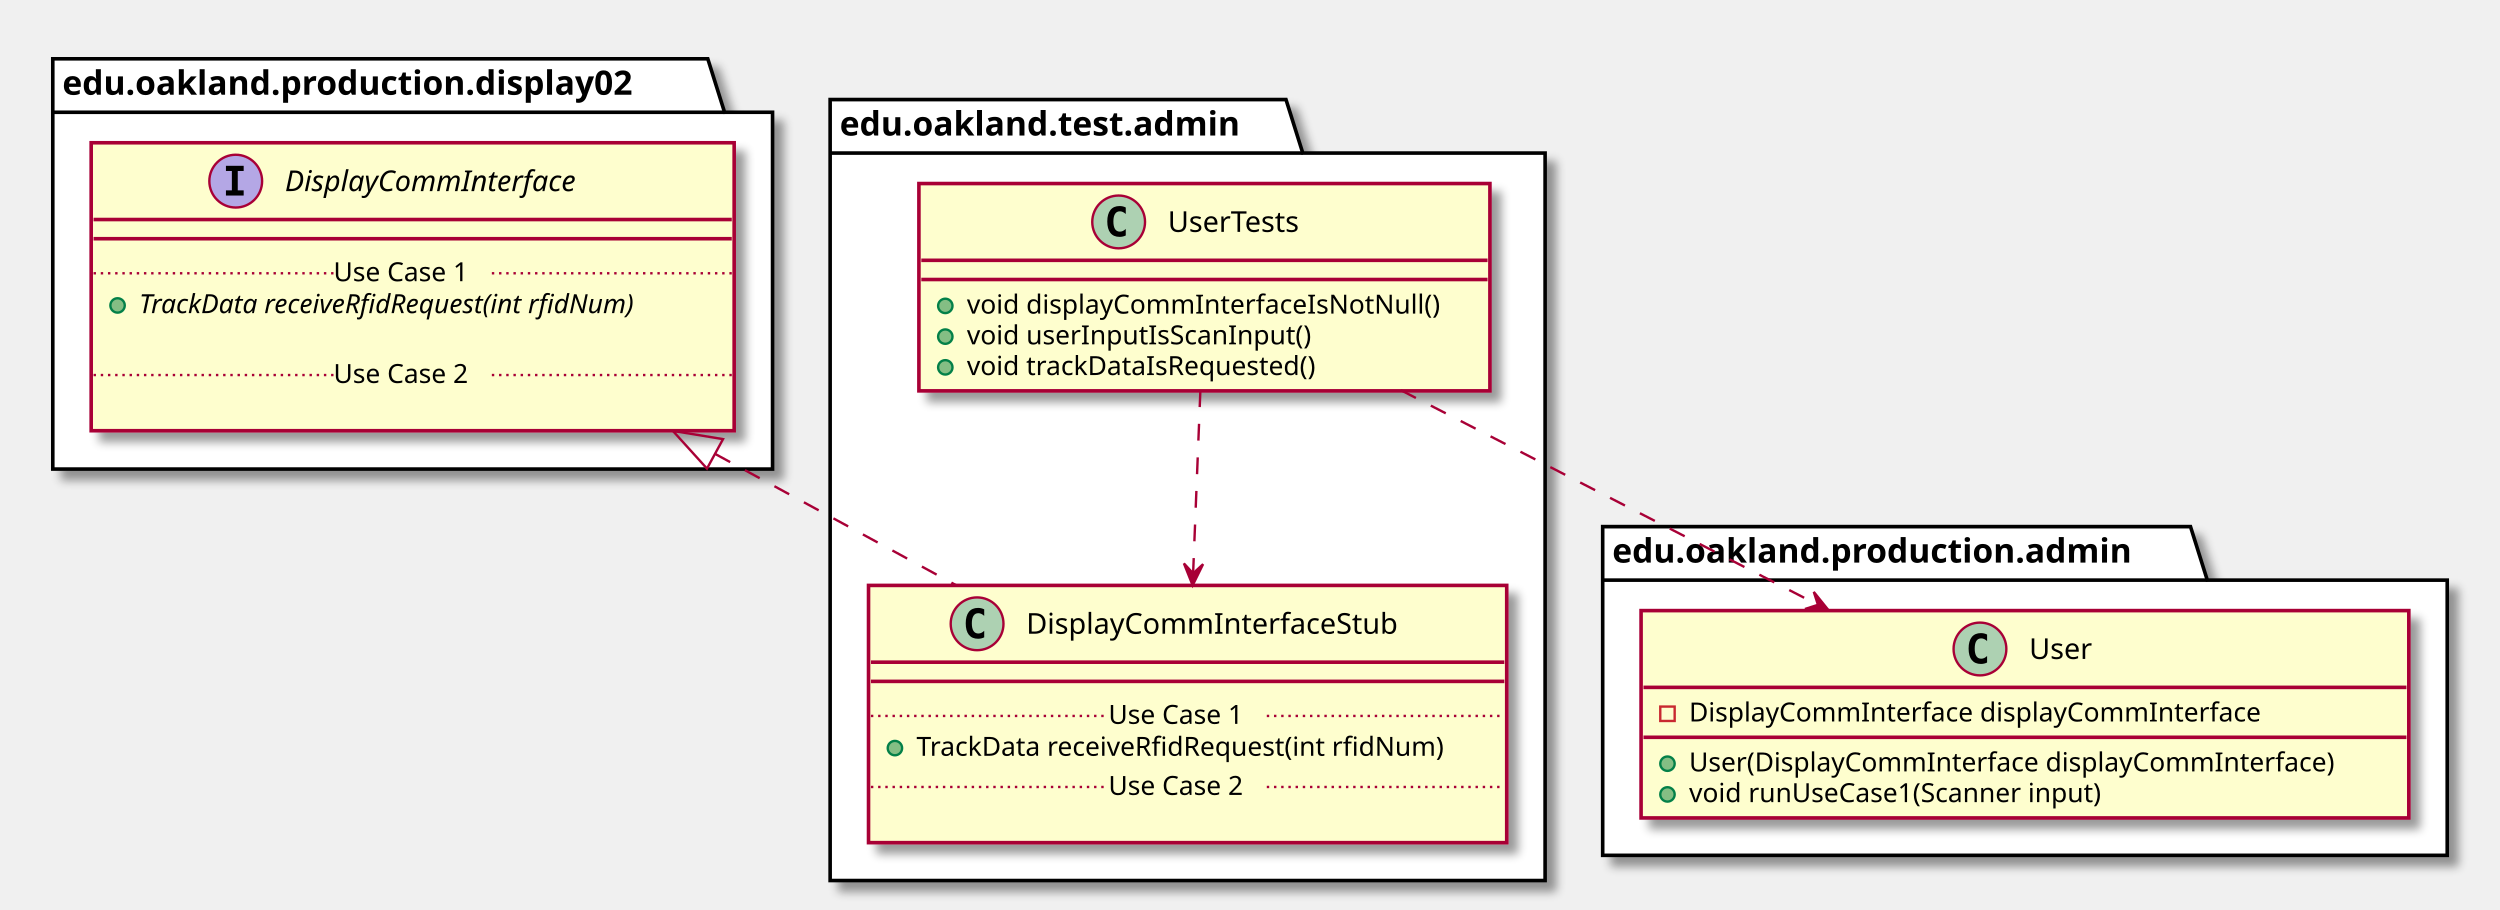
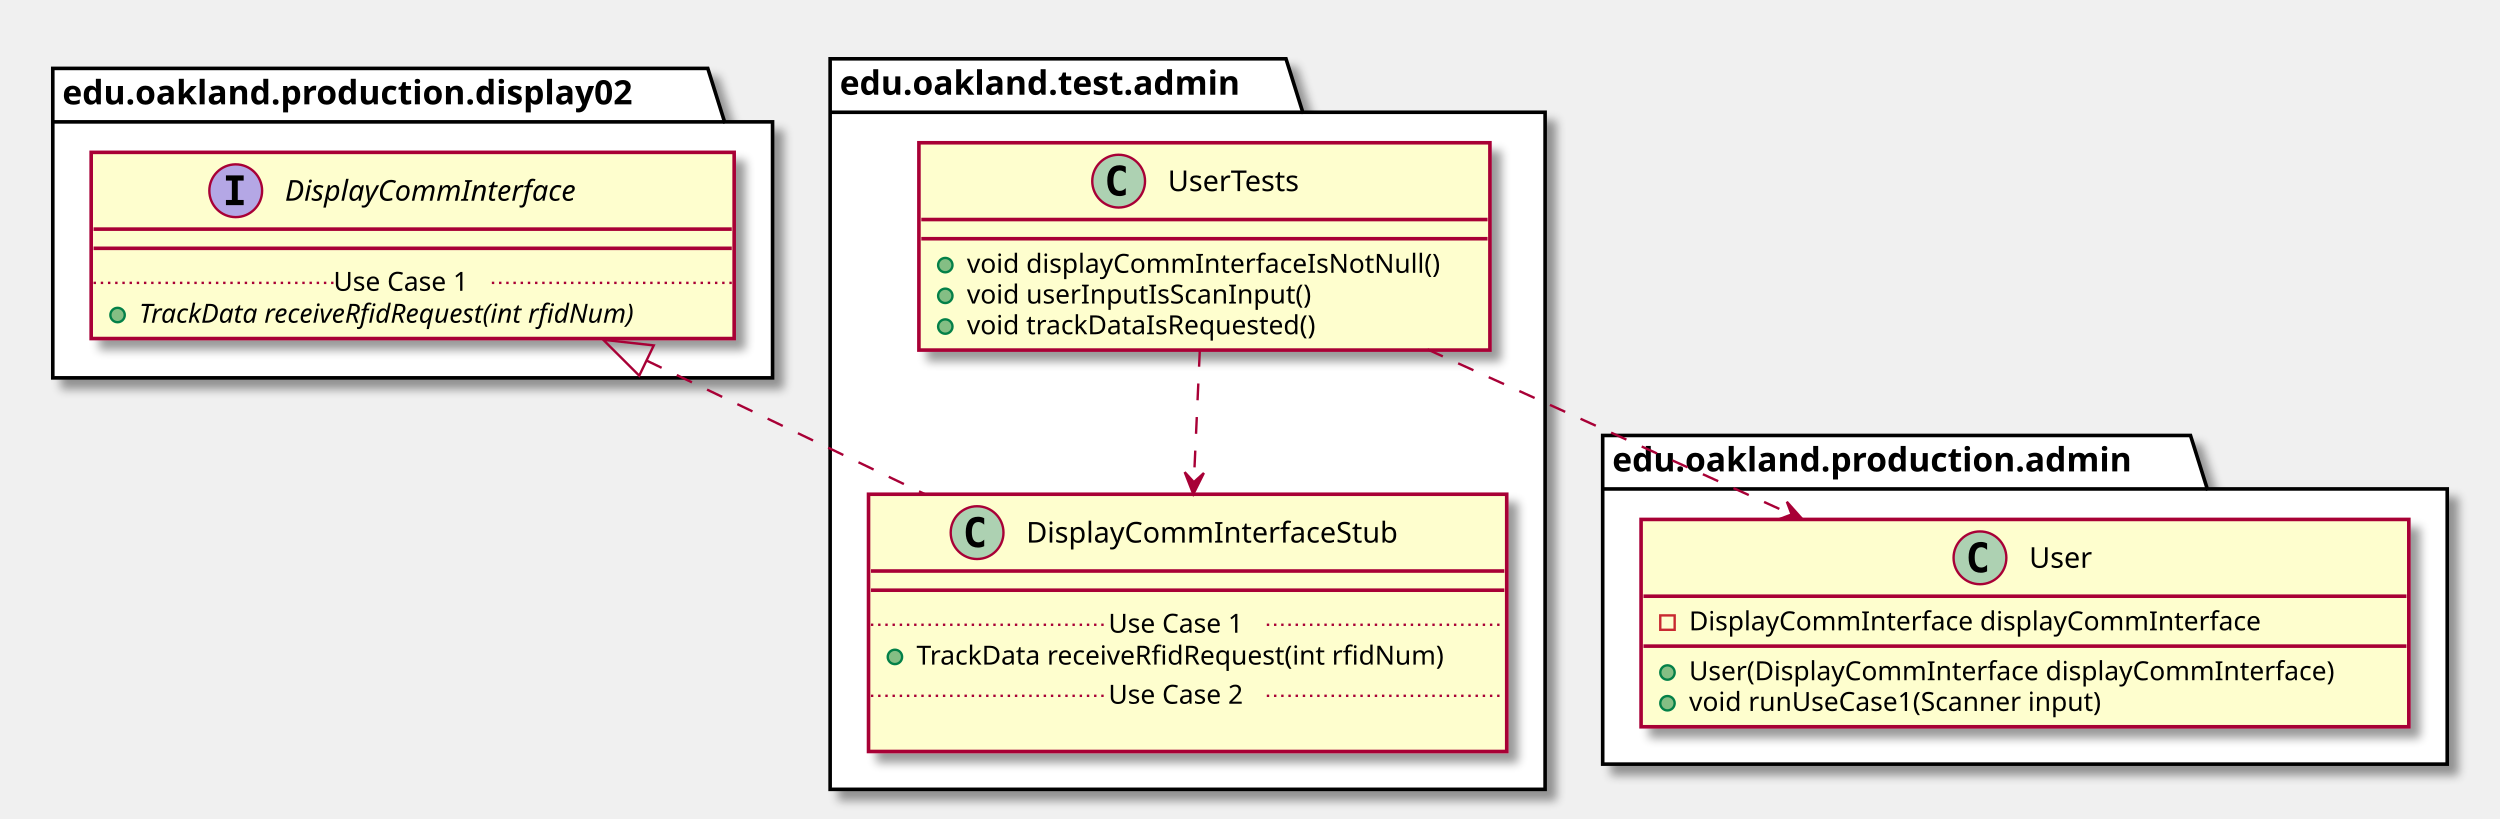
- <svg xmlns="http://www.w3.org/2000/svg" contentScriptType="application/ecmascript" contentStyleType="text/css" height="379px" preserveAspectRatio="none" style="width:1042px;height:379px;" version="1.1" viewBox="0 0 1042 379" width="1042px" zoomAndPan="magnify">
+ <svg xmlns="http://www.w3.org/2000/svg" contentScriptType="application/ecmascript" contentStyleType="text/css" height="341px" preserveAspectRatio="none" style="width:1042px;height:341px;" version="1.1" viewBox="0 0 1042 341" width="1042px" zoomAndPan="magnify">
  <defs>
-     <filter height="300%" id="faafprkxlr7qw" width="300%" x="-1" y="-1">
+     <filter height="300%" id="fn32nngssaayk" width="300%" x="-1" y="-1">
      <feGaussianBlur result="blurOut" stdDeviation="2.0" />
      <feColorMatrix in="blurOut" result="blurOut2" type="matrix" values="0 0 0 0 0 0 0 0 0 0 0 0 0 0 0 0 0 0 .4 0" />
      <feOffset dx="4.0" dy="4.0" in="blurOut2" result="blurOut3" />
      <feBlend in="SourceGraphic" in2="blurOut3" mode="normal" />
    </filter>
  </defs>
  <g>
-     <polygon fill="#FFFFFF" filter="url(#faafprkxlr7qw)" points="346,41.5,536,41.5,543,63.797,644,63.797,644,367,346,367,346,41.5" style="stroke: #000000; stroke-width: 1.5;" />
-     <line style="stroke: #000000; stroke-width: 1.5;" x1="346" x2="543" y1="63.797" y2="63.797" />
-     <text fill="#000000" font-family="sans-serif" font-size="14" font-weight="bold" lengthAdjust="spacingAndGlyphs" textLength="184" x="350" y="56.495">edu.oakland.test.admin</text>
-     <polygon fill="#FFFFFF" filter="url(#faafprkxlr7qw)" points="22,24.5,295,24.5,302,46.797,322,46.797,322,195.5,22,195.5,22,24.5" style="stroke: #000000; stroke-width: 1.5;" />
-     <line style="stroke: #000000; stroke-width: 1.5;" x1="22" x2="302" y1="46.797" y2="46.797" />
-     <text fill="#000000" font-family="sans-serif" font-size="14" font-weight="bold" lengthAdjust="spacingAndGlyphs" textLength="267" x="26" y="39.495">edu.oakland.production.display02</text>
-     <polygon fill="#FFFFFF" filter="url(#faafprkxlr7qw)" points="668,219.5,913,219.5,920,241.797,1020,241.797,1020,356.5,668,356.5,668,219.5" style="stroke: #000000; stroke-width: 1.5;" />
-     <line style="stroke: #000000; stroke-width: 1.5;" x1="668" x2="920" y1="241.797" y2="241.797" />
-     <text fill="#000000" font-family="sans-serif" font-size="14" font-weight="bold" lengthAdjust="spacingAndGlyphs" textLength="239" x="672" y="234.495">edu.oakland.production.admin</text>
-     <rect fill="#FEFECE" filter="url(#faafprkxlr7qw)" height="86.414" id="UserTests" style="stroke: #A80036; stroke-width: 1.5;" width="238" x="383" y="76.5" />
-     <ellipse cx="466.25" cy="92.5" fill="#ADD1B2" rx="11" ry="11" style="stroke: #A80036; stroke-width: 1.0;" />
-     <path d="M469.219,98.141 Q468.641,98.438 468,98.578 Q467.359,98.734 466.656,98.734 Q464.156,98.734 462.828,97.094 Q461.516,95.438 461.516,92.312 Q461.516,89.188 462.828,87.531 Q464.156,85.875 466.656,85.875 Q467.359,85.875 468,86.031 Q468.656,86.188 469.219,86.484 L469.219,89.203 Q468.594,88.625 468,88.359 Q467.406,88.078 466.781,88.078 Q465.438,88.078 464.75,89.156 Q464.062,90.219 464.062,92.312 Q464.062,94.406 464.75,95.484 Q465.438,96.547 466.781,96.547 Q467.406,96.547 468,96.281 Q468.594,96 469.219,95.422 L469.219,98.141 Z " />
-     <text fill="#000000" font-family="sans-serif" font-size="12" lengthAdjust="spacingAndGlyphs" textLength="63" x="486.75" y="96.654">UserTests</text>
-     <line style="stroke: #A80036; stroke-width: 1.5;" x1="384" x2="620" y1="108.5" y2="108.5" />
-     <line style="stroke: #A80036; stroke-width: 1.5;" x1="384" x2="620" y1="116.5" y2="116.5" />
-     <ellipse cx="394" cy="127.5" fill="#84BE84" rx="3" ry="3" style="stroke: #038048; stroke-width: 1.0;" />
-     <text fill="#000000" font-family="sans-serif" font-size="11" lengthAdjust="spacingAndGlyphs" textLength="212" x="403" y="130.71">void displayCommInterfaceIsNotNull()</text>
-     <ellipse cx="394" cy="140.305" fill="#84BE84" rx="3" ry="3" style="stroke: #038048; stroke-width: 1.0;" />
-     <text fill="#000000" font-family="sans-serif" font-size="11" lengthAdjust="spacingAndGlyphs" textLength="155" x="403" y="143.515">void userInputIsScanInput()</text>
-     <ellipse cx="394" cy="153.109" fill="#84BE84" rx="3" ry="3" style="stroke: #038048; stroke-width: 1.0;" />
-     <text fill="#000000" font-family="sans-serif" font-size="11" lengthAdjust="spacingAndGlyphs" textLength="159" x="403" y="156.32">void trackDataIsRequested()</text>
-     <rect fill="#FEFECE" filter="url(#faafprkxlr7qw)" height="107.219" id="DisplayCommInterfaceStub" style="stroke: #A80036; stroke-width: 1.5;" width="266" x="362" y="244" />
-     <ellipse cx="407.25" cy="260" fill="#ADD1B2" rx="11" ry="11" style="stroke: #A80036; stroke-width: 1.0;" />
-     <path d="M410.219,265.641 Q409.641,265.938 409,266.078 Q408.359,266.234 407.656,266.234 Q405.156,266.234 403.828,264.594 Q402.516,262.938 402.516,259.812 Q402.516,256.688 403.828,255.031 Q405.156,253.375 407.656,253.375 Q408.359,253.375 409,253.531 Q409.656,253.688 410.219,253.984 L410.219,256.703 Q409.594,256.125 409,255.859 Q408.406,255.578 407.781,255.578 Q406.438,255.578 405.75,256.656 Q405.062,257.719 405.062,259.812 Q405.062,261.906 405.75,262.984 Q406.438,264.047 407.781,264.047 Q408.406,264.047 409,263.781 Q409.594,263.5 410.219,262.922 L410.219,265.641 Z " />
-     <text fill="#000000" font-family="sans-serif" font-size="12" lengthAdjust="spacingAndGlyphs" textLength="167" x="427.75" y="264.154">DisplayCommInterfaceStub</text>
-     <line style="stroke: #A80036; stroke-width: 1.5;" x1="363" x2="627" y1="276" y2="276" />
-     <line style="stroke: #A80036; stroke-width: 1.5;" x1="363" x2="627" y1="284" y2="284" />
-     <ellipse cx="373" cy="311.805" fill="#84BE84" rx="3" ry="3" style="stroke: #038048; stroke-width: 1.0;" />
-     <text fill="#000000" font-family="sans-serif" font-size="11" lengthAdjust="spacingAndGlyphs" textLength="240" x="382" y="315.015">TrackData receiveRfidRequest(int rfidNum)</text>
-     <line style="stroke: #A80036; stroke-width: 1.0; stroke-dasharray: 1.0,2.0;" x1="363" x2="462" y1="298.402" y2="298.402" />
-     <text fill="#000000" font-family="sans-serif" font-size="11" lengthAdjust="spacingAndGlyphs" textLength="66" x="462" y="301.71">Use Case 1</text>
-     <line style="stroke: #A80036; stroke-width: 1.0; stroke-dasharray: 1.0,2.0;" x1="528" x2="627" y1="298.402" y2="298.402" />
-     <text fill="#000000" font-family="sans-serif" font-size="11" lengthAdjust="spacingAndGlyphs" textLength="0" x="372" y="344.625" />
-     <line style="stroke: #A80036; stroke-width: 1.0; stroke-dasharray: 1.0,2.0;" x1="363" x2="462" y1="328.012" y2="328.012" />
-     <text fill="#000000" font-family="sans-serif" font-size="11" lengthAdjust="spacingAndGlyphs" textLength="66" x="462" y="331.32">Use Case 2</text>
-     <line style="stroke: #A80036; stroke-width: 1.0; stroke-dasharray: 1.0,2.0;" x1="528" x2="627" y1="328.012" y2="328.012" />
-     <rect fill="#FEFECE" filter="url(#faafprkxlr7qw)" height="120.023" id="DisplayCommInterface" style="stroke: #A80036; stroke-width: 1.5;" width="268" x="38" y="59.5" />
-     <ellipse cx="98.25" cy="75.5" fill="#B4A7E5" rx="11" ry="11" style="stroke: #A80036; stroke-width: 1.0;" />
-     <path d="M94.172,71.266 L94.172,69.109 L101.562,69.109 L101.562,71.266 L99.094,71.266 L99.094,79.344 L101.562,79.344 L101.562,81.5 L94.172,81.5 L94.172,79.344 L96.641,79.344 L96.641,71.266 L94.172,71.266 Z " />
-     <text fill="#000000" font-family="sans-serif" font-size="12" font-style="italic" lengthAdjust="spacingAndGlyphs" textLength="139" x="118.75" y="79.654">DisplayCommInterface</text>
-     <line style="stroke: #A80036; stroke-width: 1.5;" x1="39" x2="305" y1="91.5" y2="91.5" />
-     <line style="stroke: #A80036; stroke-width: 1.5;" x1="39" x2="305" y1="99.5" y2="99.5" />
-     <ellipse cx="49" cy="127.305" fill="#84BE84" rx="3" ry="3" style="stroke: #038048; stroke-width: 1.0;" />
-     <text fill="#000000" font-family="sans-serif" font-size="11" font-style="italic" lengthAdjust="spacingAndGlyphs" textLength="242" x="58" y="130.515">TrackData receiveRfidRequest(int rfidNum)</text>
-     <text fill="#000000" font-family="sans-serif" font-size="11" lengthAdjust="spacingAndGlyphs" textLength="0" x="62" y="143.32" />
-     <line style="stroke: #A80036; stroke-width: 1.0; stroke-dasharray: 1.0,2.0;" x1="39" x2="139" y1="113.902" y2="113.902" />
-     <text fill="#000000" font-family="sans-serif" font-size="11" lengthAdjust="spacingAndGlyphs" textLength="66" x="139" y="117.21">Use Case 1</text>
-     <line style="stroke: #A80036; stroke-width: 1.0; stroke-dasharray: 1.0,2.0;" x1="205" x2="305" y1="113.902" y2="113.902" />
-     <text fill="#000000" font-family="sans-serif" font-size="11" lengthAdjust="spacingAndGlyphs" textLength="0" x="48" y="172.929" />
-     <line style="stroke: #A80036; stroke-width: 1.0; stroke-dasharray: 1.0,2.0;" x1="39" x2="139" y1="156.316" y2="156.316" />
-     <text fill="#000000" font-family="sans-serif" font-size="11" lengthAdjust="spacingAndGlyphs" textLength="66" x="139" y="159.625">Use Case 2</text>
-     <line style="stroke: #A80036; stroke-width: 1.0; stroke-dasharray: 1.0,2.0;" x1="205" x2="305" y1="156.316" y2="156.316" />
-     <rect fill="#FEFECE" filter="url(#faafprkxlr7qw)" height="86.414" id="User" style="stroke: #A80036; stroke-width: 1.5;" width="320" x="684" y="254.5" />
-     <ellipse cx="825.25" cy="270.5" fill="#ADD1B2" rx="11" ry="11" style="stroke: #A80036; stroke-width: 1.0;" />
-     <path d="M828.219,276.141 Q827.641,276.438 827,276.578 Q826.359,276.734 825.656,276.734 Q823.156,276.734 821.828,275.094 Q820.516,273.438 820.516,270.312 Q820.516,267.188 821.828,265.531 Q823.156,263.875 825.656,263.875 Q826.359,263.875 827,264.031 Q827.656,264.188 828.219,264.484 L828.219,267.203 Q827.594,266.625 827,266.359 Q826.406,266.078 825.781,266.078 Q824.438,266.078 823.75,267.156 Q823.062,268.219 823.062,270.312 Q823.062,272.406 823.75,273.484 Q824.438,274.547 825.781,274.547 Q826.406,274.547 827,274.281 Q827.594,274 828.219,273.422 L828.219,276.141 Z " />
-     <text fill="#000000" font-family="sans-serif" font-size="12" lengthAdjust="spacingAndGlyphs" textLength="29" x="845.75" y="274.654">User</text>
-     <line style="stroke: #A80036; stroke-width: 1.5;" x1="685" x2="1003" y1="286.5" y2="286.5" />
-     <rect fill="none" height="6" style="stroke: #C82930; stroke-width: 1.0;" width="6" x="692" y="294.5" />
-     <text fill="#000000" font-family="sans-serif" font-size="11" lengthAdjust="spacingAndGlyphs" textLength="259" x="704" y="300.71">DisplayCommInterface displayCommInterface</text>
-     <line style="stroke: #A80036; stroke-width: 1.5;" x1="685" x2="1003" y1="307.305" y2="307.305" />
-     <ellipse cx="695" cy="318.305" fill="#84BE84" rx="3" ry="3" style="stroke: #038048; stroke-width: 1.0;" />
-     <text fill="#000000" font-family="sans-serif" font-size="11" lengthAdjust="spacingAndGlyphs" textLength="294" x="704" y="321.515">User(DisplayCommInterface displayCommInterface)</text>
-     <ellipse cx="695" cy="331.109" fill="#84BE84" rx="3" ry="3" style="stroke: #038048; stroke-width: 1.0;" />
-     <text fill="#000000" font-family="sans-serif" font-size="11" lengthAdjust="spacingAndGlyphs" textLength="191" x="704" y="334.32">void runUseCase1(Scanner input)</text>
-     <path d="M298.19,189.26 C331.54,207.43 367,226.75 398.49,243.91 " fill="none" id="DisplayCommInterface&lt;-DisplayCommInterfaceStub" style="stroke: #A80036; stroke-width: 1.0; stroke-dasharray: 7.0,7.0;" />
-     <polygon fill="none" points="294.67,195.31,280.45,179.6,301.36,183.02,294.67,195.31" style="stroke: #A80036; stroke-width: 1.0;" />
-     <path d="M500.32,162.66 C499.42,185.44 498.28,213.92 497.3,238.74 " fill="none" id="UserTests-&gt;DisplayCommInterfaceStub" style="stroke: #A80036; stroke-width: 1.0; stroke-dasharray: 7.0,7.0;" />
-     <polygon fill="#A80036" points="497.09,243.98,501.447,235.147,497.29,238.984,493.453,234.827,497.09,243.98" style="stroke: #A80036; stroke-width: 1.0;" />
-     <path d="M583.92,162.66 C636.39,189.66 704.39,224.65 757.7,252.09 " fill="none" id="UserTests-&gt;User" style="stroke: #A80036; stroke-width: 1.0; stroke-dasharray: 7.0,7.0;" />
-     <polygon fill="#A80036" points="762.16,254.38,755.987,246.706,757.714,252.093,752.327,253.82,762.16,254.38" style="stroke: #A80036; stroke-width: 1.0;" />
+     <polygon fill="#FFFFFF" filter="url(#fn32nngssaayk)" points="346,24.5,536,24.5,543,46.797,644,46.797,644,329,346,329,346,24.5" style="stroke: #000000; stroke-width: 1.5;" />
+     <line style="stroke: #000000; stroke-width: 1.5;" x1="346" x2="543" y1="46.797" y2="46.797" />
+     <text fill="#000000" font-family="sans-serif" font-size="14" font-weight="bold" lengthAdjust="spacingAndGlyphs" textLength="184" x="350" y="39.495">edu.oakland.test.admin</text>
+     <polygon fill="#FFFFFF" filter="url(#fn32nngssaayk)" points="22,28.5,295,28.5,302,50.797,322,50.797,322,157.5,22,157.5,22,28.5" style="stroke: #000000; stroke-width: 1.5;" />
+     <line style="stroke: #000000; stroke-width: 1.5;" x1="22" x2="302" y1="50.797" y2="50.797" />
+     <text fill="#000000" font-family="sans-serif" font-size="14" font-weight="bold" lengthAdjust="spacingAndGlyphs" textLength="267" x="26" y="43.495">edu.oakland.production.display02</text>
+     <polygon fill="#FFFFFF" filter="url(#fn32nngssaayk)" points="668,181.5,913,181.5,920,203.797,1020,203.797,1020,318.5,668,318.5,668,181.5" style="stroke: #000000; stroke-width: 1.5;" />
+     <line style="stroke: #000000; stroke-width: 1.5;" x1="668" x2="920" y1="203.797" y2="203.797" />
+     <text fill="#000000" font-family="sans-serif" font-size="14" font-weight="bold" lengthAdjust="spacingAndGlyphs" textLength="239" x="672" y="196.495">edu.oakland.production.admin</text>
+     <rect fill="#FEFECE" filter="url(#fn32nngssaayk)" height="86.414" id="UserTests" style="stroke: #A80036; stroke-width: 1.5;" width="238" x="383" y="59.5" />
+     <ellipse cx="466.25" cy="75.5" fill="#ADD1B2" rx="11" ry="11" style="stroke: #A80036; stroke-width: 1.0;" />
+     <path d="M469.219,81.141 Q468.641,81.438 468,81.578 Q467.359,81.734 466.656,81.734 Q464.156,81.734 462.828,80.094 Q461.516,78.438 461.516,75.312 Q461.516,72.188 462.828,70.531 Q464.156,68.875 466.656,68.875 Q467.359,68.875 468,69.031 Q468.656,69.188 469.219,69.484 L469.219,72.203 Q468.594,71.625 468,71.359 Q467.406,71.078 466.781,71.078 Q465.438,71.078 464.75,72.156 Q464.062,73.219 464.062,75.312 Q464.062,77.406 464.75,78.484 Q465.438,79.547 466.781,79.547 Q467.406,79.547 468,79.281 Q468.594,79 469.219,78.422 L469.219,81.141 Z " />
+     <text fill="#000000" font-family="sans-serif" font-size="12" lengthAdjust="spacingAndGlyphs" textLength="63" x="486.75" y="79.654">UserTests</text>
+     <line style="stroke: #A80036; stroke-width: 1.5;" x1="384" x2="620" y1="91.5" y2="91.5" />
+     <line style="stroke: #A80036; stroke-width: 1.5;" x1="384" x2="620" y1="99.5" y2="99.5" />
+     <ellipse cx="394" cy="110.5" fill="#84BE84" rx="3" ry="3" style="stroke: #038048; stroke-width: 1.0;" />
+     <text fill="#000000" font-family="sans-serif" font-size="11" lengthAdjust="spacingAndGlyphs" textLength="212" x="403" y="113.71">void displayCommInterfaceIsNotNull()</text>
+     <ellipse cx="394" cy="123.305" fill="#84BE84" rx="3" ry="3" style="stroke: #038048; stroke-width: 1.0;" />
+     <text fill="#000000" font-family="sans-serif" font-size="11" lengthAdjust="spacingAndGlyphs" textLength="155" x="403" y="126.515">void userInputIsScanInput()</text>
+     <ellipse cx="394" cy="136.109" fill="#84BE84" rx="3" ry="3" style="stroke: #038048; stroke-width: 1.0;" />
+     <text fill="#000000" font-family="sans-serif" font-size="11" lengthAdjust="spacingAndGlyphs" textLength="159" x="403" y="139.32">void trackDataIsRequested()</text>
+     <rect fill="#FEFECE" filter="url(#fn32nngssaayk)" height="107.219" id="DisplayCommInterfaceStub" style="stroke: #A80036; stroke-width: 1.5;" width="266" x="362" y="206" />
+     <ellipse cx="407.25" cy="222" fill="#ADD1B2" rx="11" ry="11" style="stroke: #A80036; stroke-width: 1.0;" />
+     <path d="M410.219,227.641 Q409.641,227.938 409,228.078 Q408.359,228.234 407.656,228.234 Q405.156,228.234 403.828,226.594 Q402.516,224.938 402.516,221.812 Q402.516,218.688 403.828,217.031 Q405.156,215.375 407.656,215.375 Q408.359,215.375 409,215.531 Q409.656,215.688 410.219,215.984 L410.219,218.703 Q409.594,218.125 409,217.859 Q408.406,217.578 407.781,217.578 Q406.438,217.578 405.75,218.656 Q405.062,219.719 405.062,221.812 Q405.062,223.906 405.75,224.984 Q406.438,226.047 407.781,226.047 Q408.406,226.047 409,225.781 Q409.594,225.5 410.219,224.922 L410.219,227.641 Z " />
+     <text fill="#000000" font-family="sans-serif" font-size="12" lengthAdjust="spacingAndGlyphs" textLength="167" x="427.75" y="226.154">DisplayCommInterfaceStub</text>
+     <line style="stroke: #A80036; stroke-width: 1.5;" x1="363" x2="627" y1="238" y2="238" />
+     <line style="stroke: #A80036; stroke-width: 1.5;" x1="363" x2="627" y1="246" y2="246" />
+     <ellipse cx="373" cy="273.805" fill="#84BE84" rx="3" ry="3" style="stroke: #038048; stroke-width: 1.0;" />
+     <text fill="#000000" font-family="sans-serif" font-size="11" lengthAdjust="spacingAndGlyphs" textLength="240" x="382" y="277.015">TrackData receiveRfidRequest(int rfidNum)</text>
+     <line style="stroke: #A80036; stroke-width: 1.0; stroke-dasharray: 1.0,2.0;" x1="363" x2="462" y1="260.402" y2="260.402" />
+     <text fill="#000000" font-family="sans-serif" font-size="11" lengthAdjust="spacingAndGlyphs" textLength="66" x="462" y="263.71">Use Case 1</text>
+     <line style="stroke: #A80036; stroke-width: 1.0; stroke-dasharray: 1.0,2.0;" x1="528" x2="627" y1="260.402" y2="260.402" />
+     <text fill="#000000" font-family="sans-serif" font-size="11" lengthAdjust="spacingAndGlyphs" textLength="0" x="372" y="306.625" />
+     <line style="stroke: #A80036; stroke-width: 1.0; stroke-dasharray: 1.0,2.0;" x1="363" x2="462" y1="290.012" y2="290.012" />
+     <text fill="#000000" font-family="sans-serif" font-size="11" lengthAdjust="spacingAndGlyphs" textLength="66" x="462" y="293.32">Use Case 2</text>
+     <line style="stroke: #A80036; stroke-width: 1.0; stroke-dasharray: 1.0,2.0;" x1="528" x2="627" y1="290.012" y2="290.012" />
+     <rect fill="#FEFECE" filter="url(#fn32nngssaayk)" height="77.609" id="DisplayCommInterface" style="stroke: #A80036; stroke-width: 1.5;" width="268" x="38" y="63.5" />
+     <ellipse cx="98.25" cy="79.5" fill="#B4A7E5" rx="11" ry="11" style="stroke: #A80036; stroke-width: 1.0;" />
+     <path d="M94.172,75.266 L94.172,73.109 L101.562,73.109 L101.562,75.266 L99.094,75.266 L99.094,83.344 L101.562,83.344 L101.562,85.5 L94.172,85.5 L94.172,83.344 L96.641,83.344 L96.641,75.266 L94.172,75.266 Z " />
+     <text fill="#000000" font-family="sans-serif" font-size="12" font-style="italic" lengthAdjust="spacingAndGlyphs" textLength="139" x="118.75" y="83.654">DisplayCommInterface</text>
+     <line style="stroke: #A80036; stroke-width: 1.5;" x1="39" x2="305" y1="95.5" y2="95.5" />
+     <line style="stroke: #A80036; stroke-width: 1.5;" x1="39" x2="305" y1="103.5" y2="103.5" />
+     <ellipse cx="49" cy="131.305" fill="#84BE84" rx="3" ry="3" style="stroke: #038048; stroke-width: 1.0;" />
+     <text fill="#000000" font-family="sans-serif" font-size="11" font-style="italic" lengthAdjust="spacingAndGlyphs" textLength="242" x="58" y="134.515">TrackData receiveRfidRequest(int rfidNum)</text>
+     <line style="stroke: #A80036; stroke-width: 1.0; stroke-dasharray: 1.0,2.0;" x1="39" x2="139" y1="117.902" y2="117.902" />
+     <text fill="#000000" font-family="sans-serif" font-size="11" lengthAdjust="spacingAndGlyphs" textLength="66" x="139" y="121.21">Use Case 1</text>
+     <line style="stroke: #A80036; stroke-width: 1.0; stroke-dasharray: 1.0,2.0;" x1="205" x2="305" y1="117.902" y2="117.902" />
+     <rect fill="#FEFECE" filter="url(#fn32nngssaayk)" height="86.414" id="User" style="stroke: #A80036; stroke-width: 1.5;" width="320" x="684" y="216.5" />
+     <ellipse cx="825.25" cy="232.5" fill="#ADD1B2" rx="11" ry="11" style="stroke: #A80036; stroke-width: 1.0;" />
+     <path d="M828.219,238.141 Q827.641,238.438 827,238.578 Q826.359,238.734 825.656,238.734 Q823.156,238.734 821.828,237.094 Q820.516,235.438 820.516,232.312 Q820.516,229.188 821.828,227.531 Q823.156,225.875 825.656,225.875 Q826.359,225.875 827,226.031 Q827.656,226.188 828.219,226.484 L828.219,229.203 Q827.594,228.625 827,228.359 Q826.406,228.078 825.781,228.078 Q824.438,228.078 823.75,229.156 Q823.062,230.219 823.062,232.312 Q823.062,234.406 823.75,235.484 Q824.438,236.547 825.781,236.547 Q826.406,236.547 827,236.281 Q827.594,236 828.219,235.422 L828.219,238.141 Z " />
+     <text fill="#000000" font-family="sans-serif" font-size="12" lengthAdjust="spacingAndGlyphs" textLength="29" x="845.75" y="236.654">User</text>
+     <line style="stroke: #A80036; stroke-width: 1.5;" x1="685" x2="1003" y1="248.5" y2="248.5" />
+     <rect fill="none" height="6" style="stroke: #C82930; stroke-width: 1.0;" width="6" x="692" y="256.5" />
+     <text fill="#000000" font-family="sans-serif" font-size="11" lengthAdjust="spacingAndGlyphs" textLength="259" x="704" y="262.71">DisplayCommInterface displayCommInterface</text>
+     <line style="stroke: #A80036; stroke-width: 1.5;" x1="685" x2="1003" y1="269.305" y2="269.305" />
+     <ellipse cx="695" cy="280.305" fill="#84BE84" rx="3" ry="3" style="stroke: #038048; stroke-width: 1.0;" />
+     <text fill="#000000" font-family="sans-serif" font-size="11" lengthAdjust="spacingAndGlyphs" textLength="294" x="704" y="283.515">User(DisplayCommInterface displayCommInterface)</text>
+     <ellipse cx="695" cy="293.109" fill="#84BE84" rx="3" ry="3" style="stroke: #038048; stroke-width: 1.0;" />
+     <text fill="#000000" font-family="sans-serif" font-size="11" lengthAdjust="spacingAndGlyphs" textLength="191" x="704" y="296.32">void runUseCase1(Scanner input)</text>
+     <path d="M269.46,150.27 C306.01,167.81 347.78,187.85 385.36,205.89 " fill="none" id="DisplayCommInterface&lt;-DisplayCommInterfaceStub" style="stroke: #A80036; stroke-width: 1.0; stroke-dasharray: 7.0,7.0;" />
+     <polygon fill="none" points="266.43,156.58,251.43,141.62,272.49,143.96,266.43,156.58" style="stroke: #A80036; stroke-width: 1.0;" />
+     <path d="M500.09,145.85 C499.32,162.81 498.43,182.62 497.6,200.86 " fill="none" id="UserTests-&gt;DisplayCommInterfaceStub" style="stroke: #A80036; stroke-width: 1.0; stroke-dasharray: 7.0,7.0;" />
+     <polygon fill="#A80036" points="497.37,205.96,501.777,197.152,497.598,200.965,493.785,196.787,497.37,205.96" style="stroke: #A80036; stroke-width: 1.0;" />
+     <path d="M595,145.65 C642.04,166.97 699.11,192.83 746.73,214.42 " fill="none" id="UserTests-&gt;User" style="stroke: #A80036; stroke-width: 1.0; stroke-dasharray: 7.0,7.0;" />
+     <polygon fill="#A80036" points="751.31,216.49,744.761,209.134,746.755,214.428,741.461,216.421,751.31,216.49" style="stroke: #A80036; stroke-width: 1.0;" />
  </g>
</svg>
